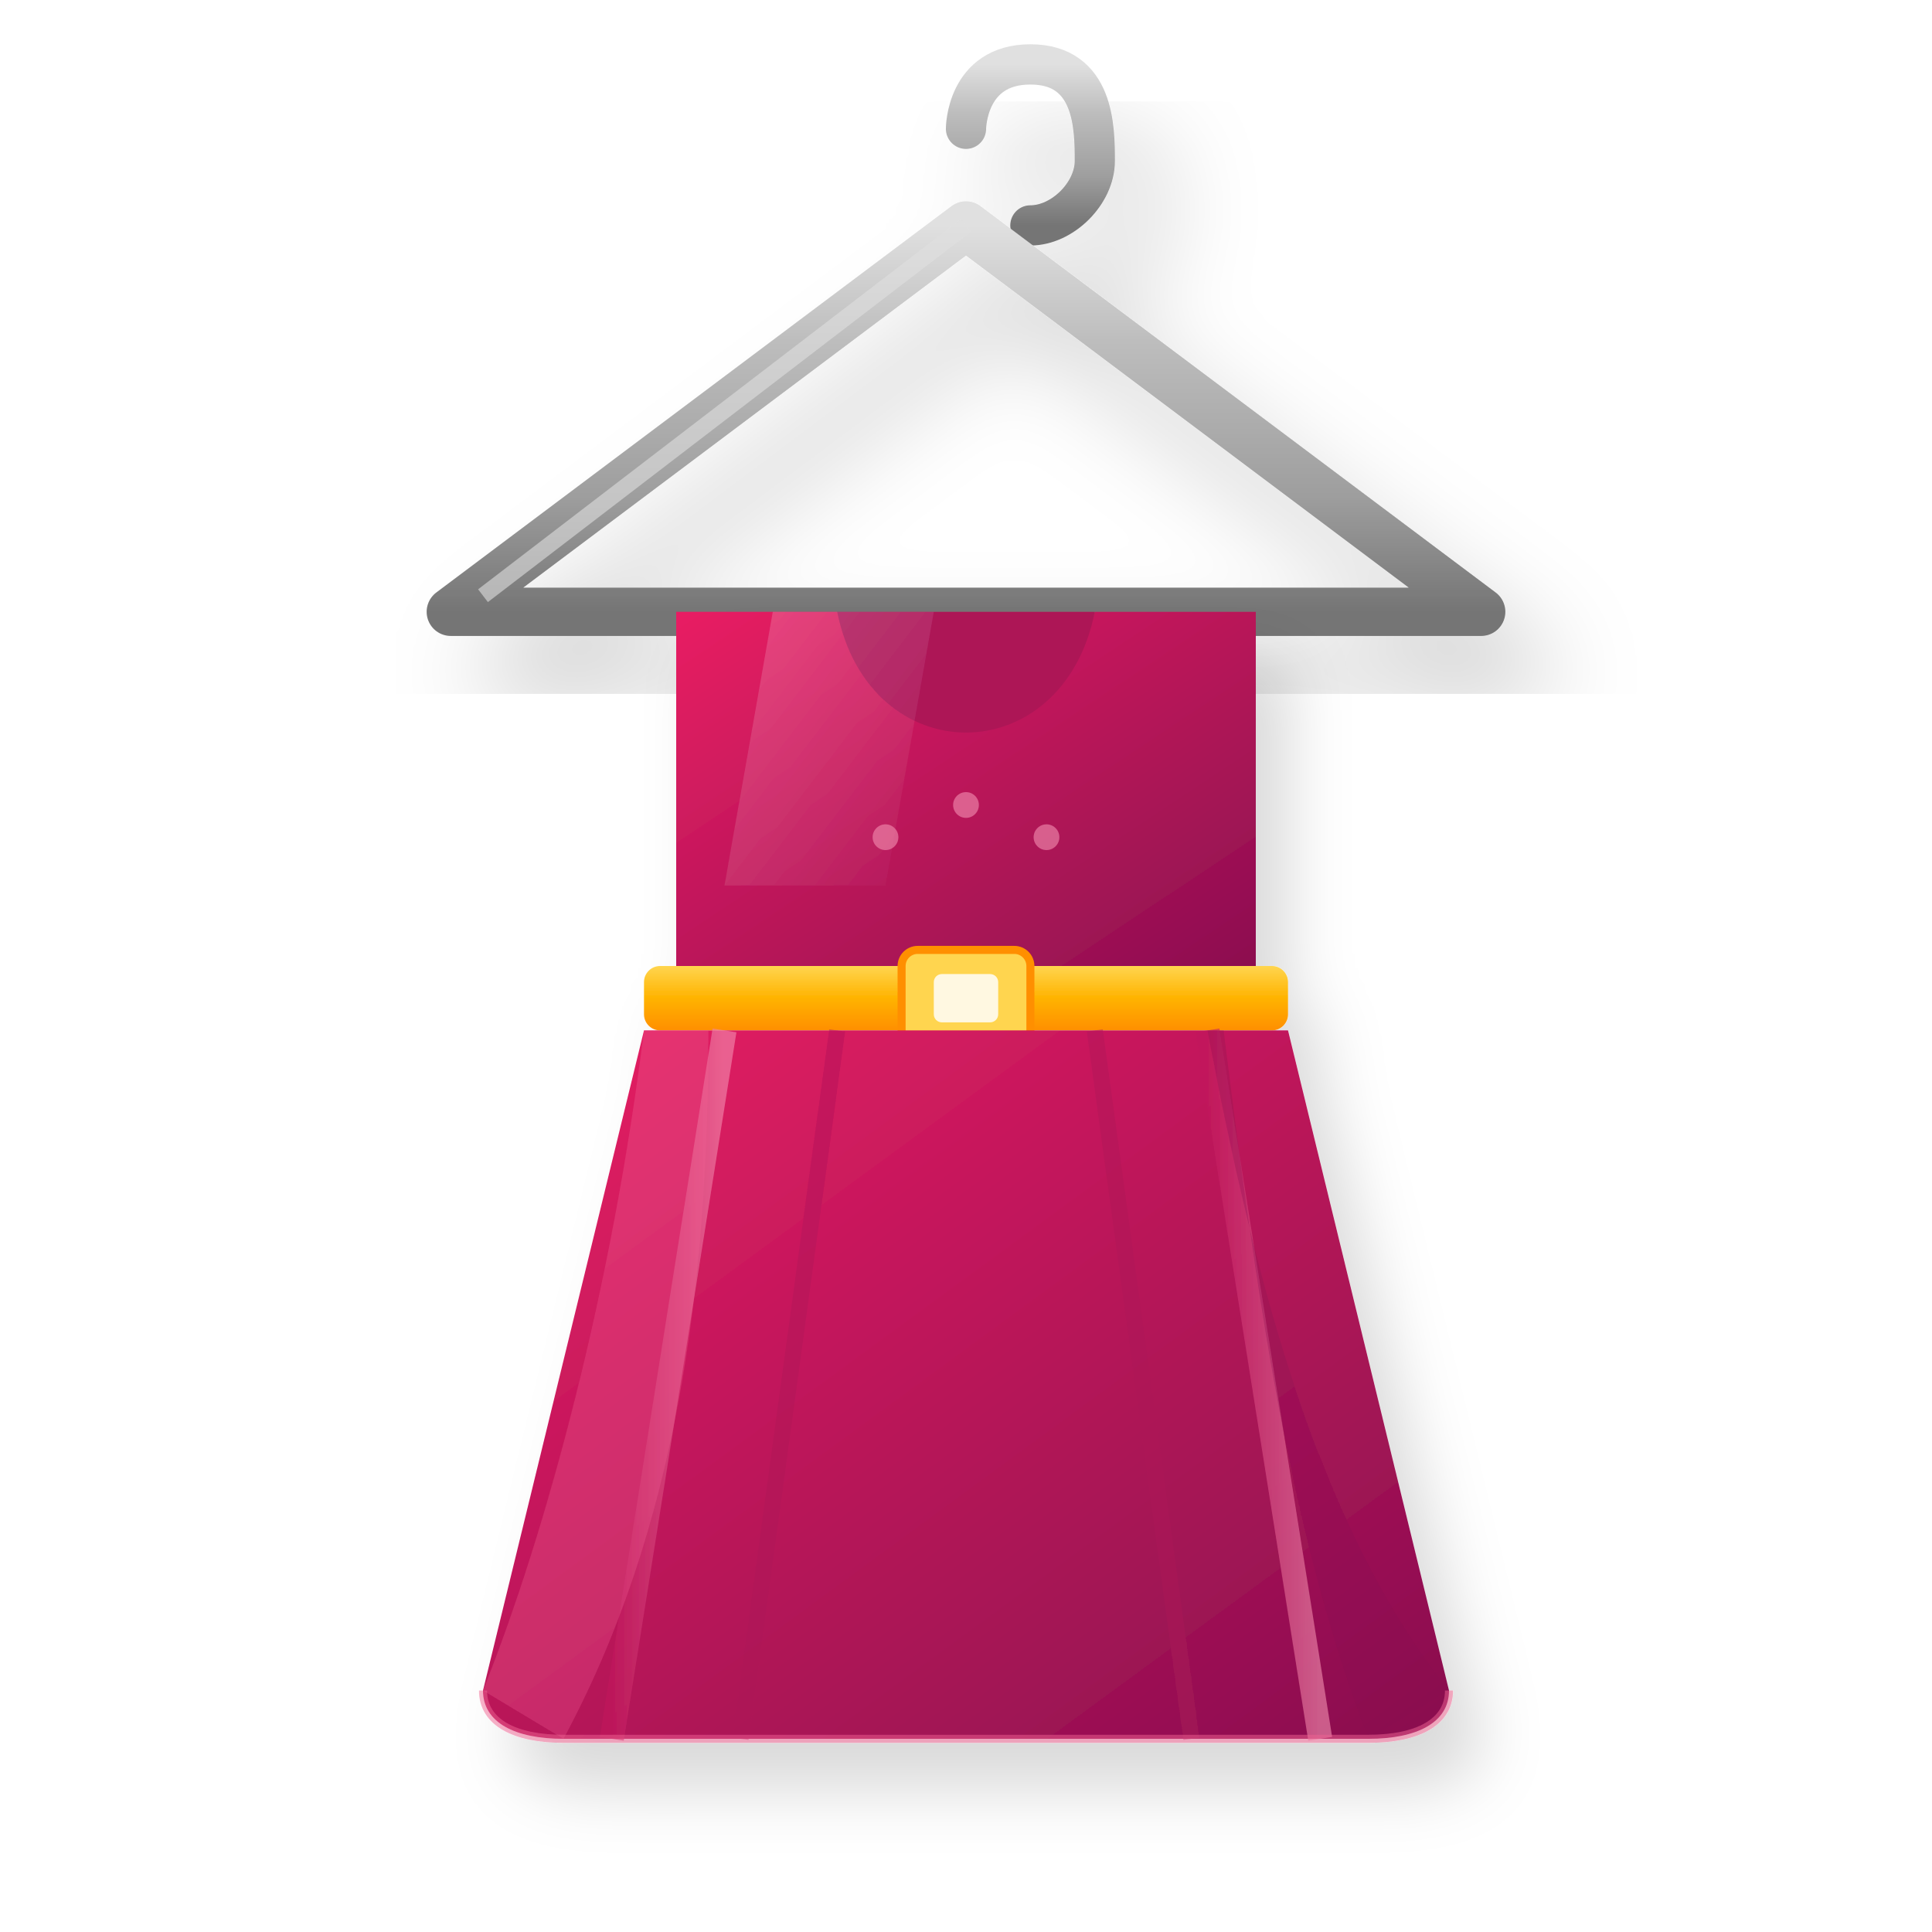
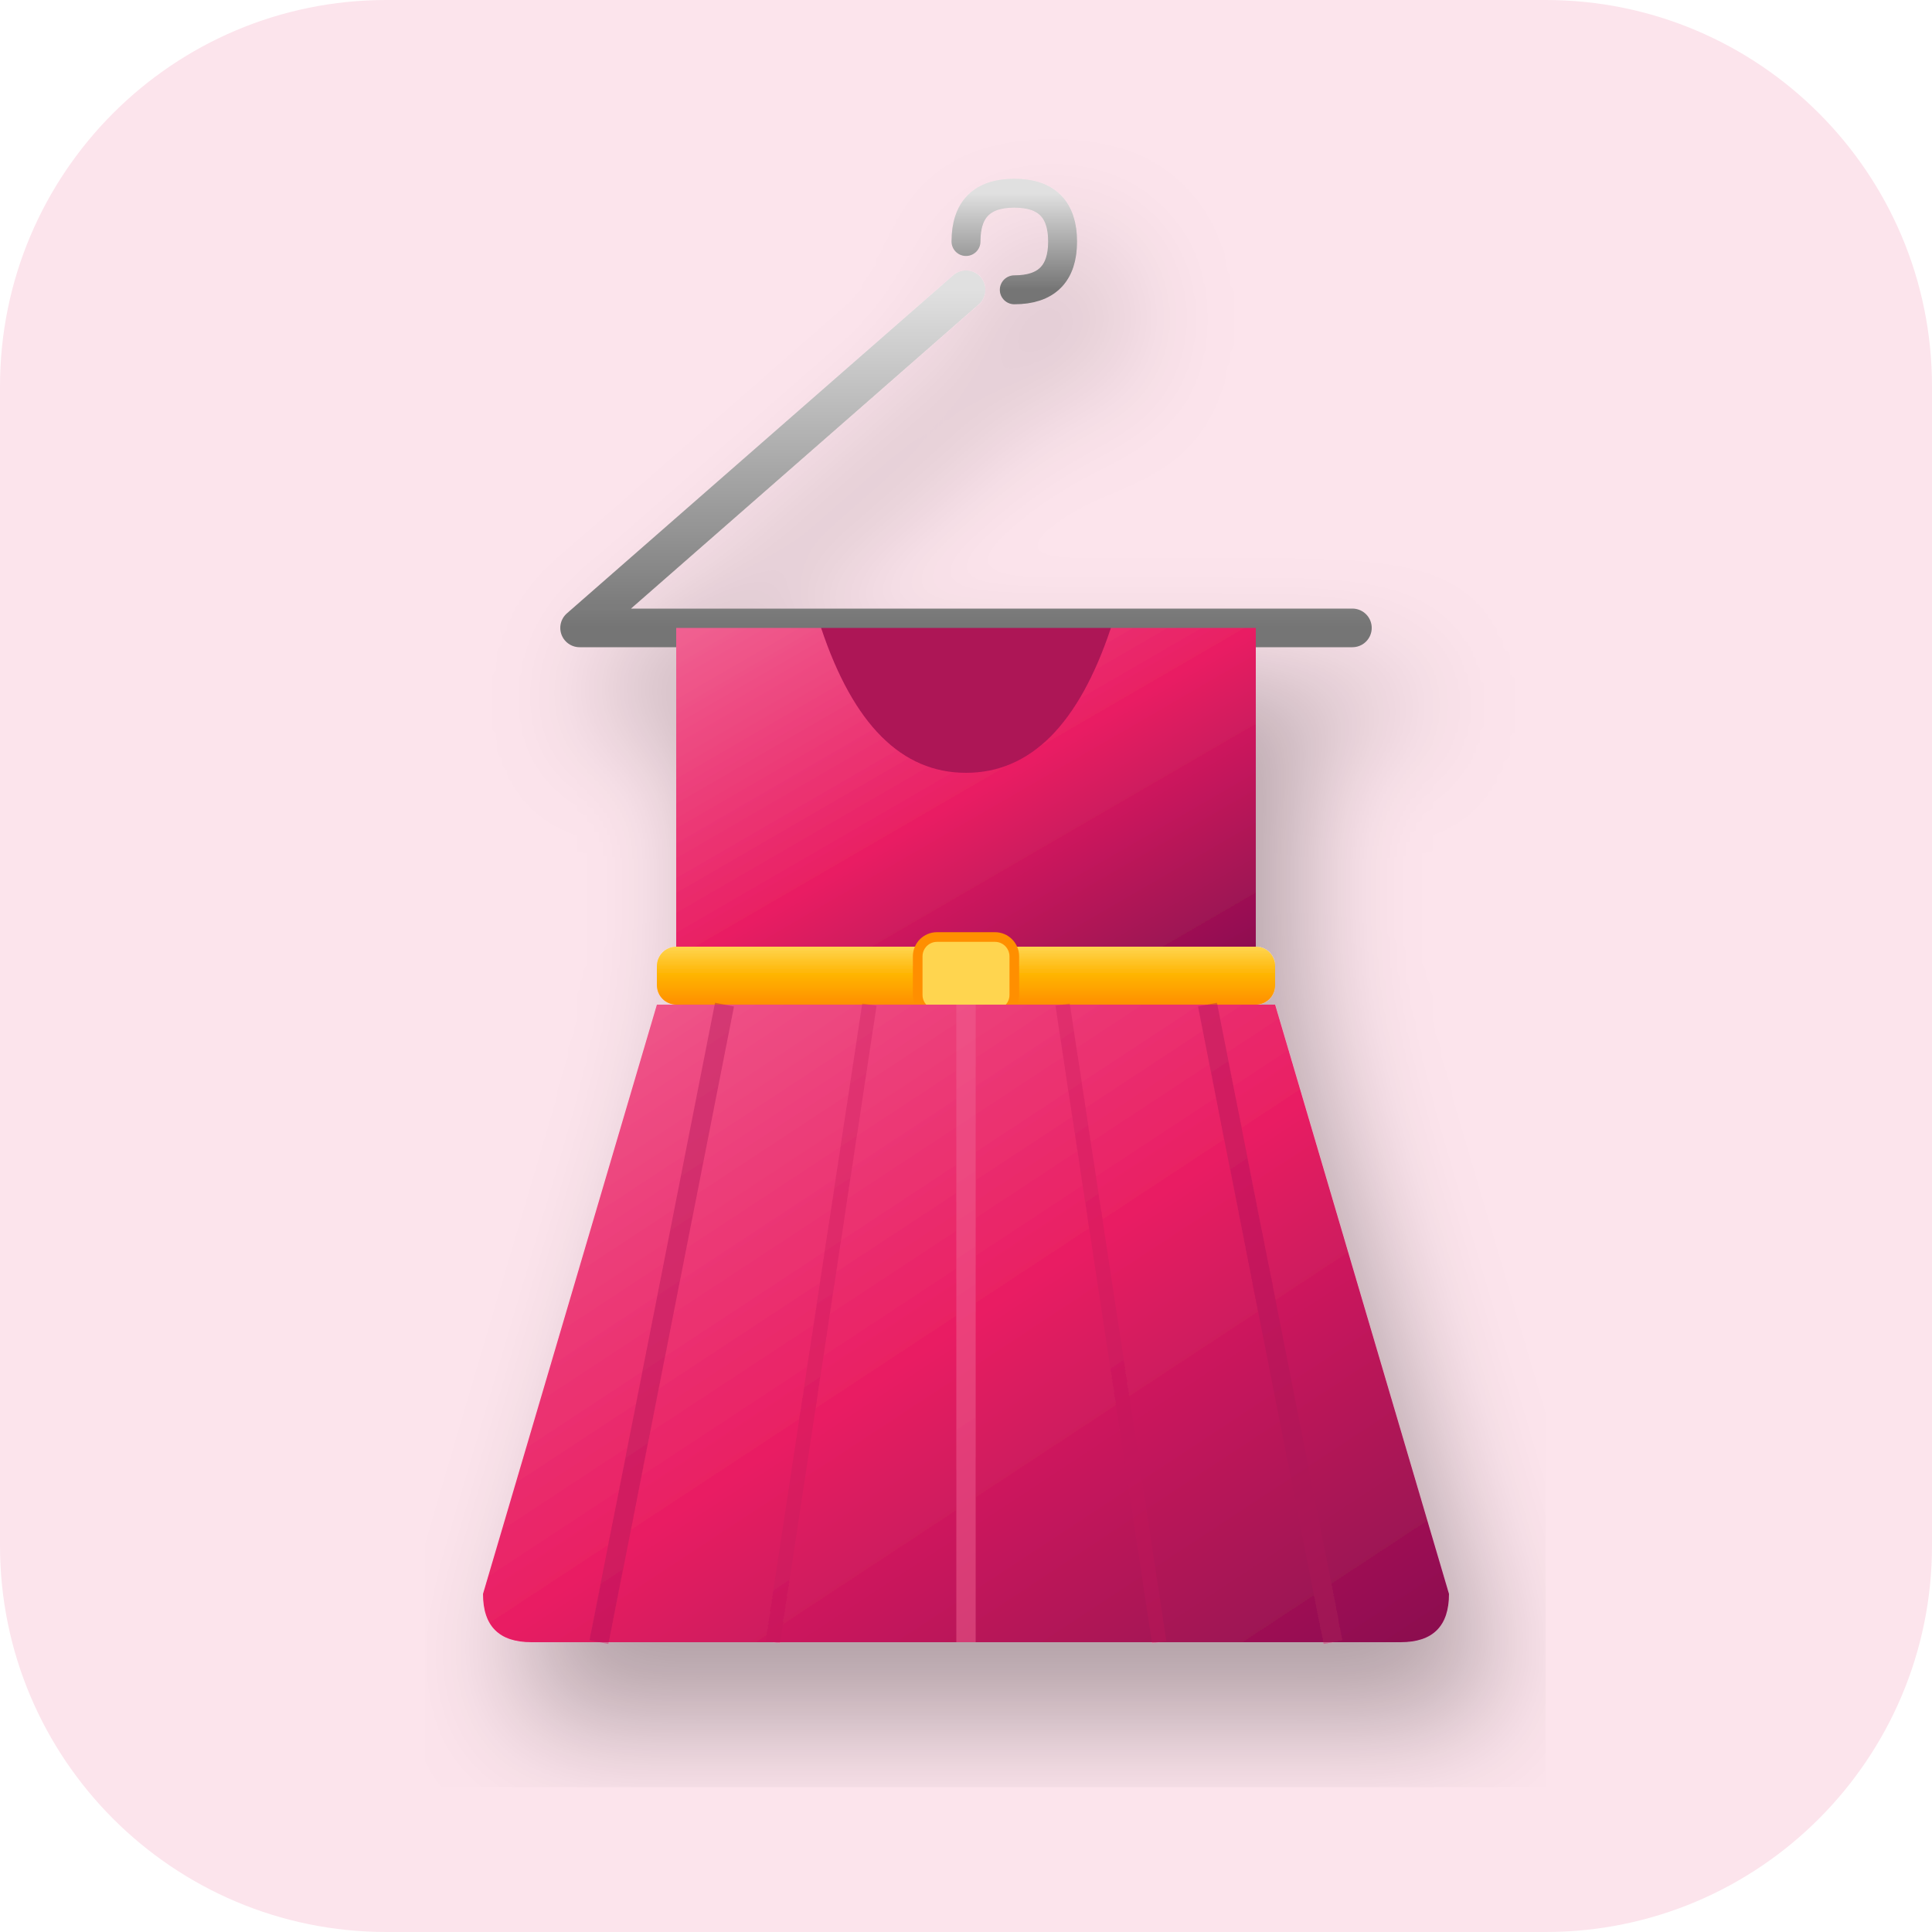
- <svg xmlns="http://www.w3.org/2000/svg" viewBox="0 0 120 120" width="120" height="120">
+ <svg xmlns="http://www.w3.org/2000/svg" viewBox="0 0 200 200" width="200" height="200">
  <defs>
-     <linearGradient id="hangerMetal" x1="0%" y1="0%" x2="0%" y2="100%">
-       <stop offset="0%" stop-color="#E0E0E0" />
-       <stop offset="30%" stop-color="#BDBDBD" />
-       <stop offset="70%" stop-color="#9E9E9E" />
-       <stop offset="100%" stop-color="#757575" />
-     </linearGradient>
-     <linearGradient id="dressFabric" x1="0%" y1="0%" x2="100%" y2="100%">
-       <stop offset="0%" stop-color="#E91E63" />
-       <stop offset="40%" stop-color="#C2185B" />
+     <linearGradient id="dressGrad" x1="0%" y1="0%" x2="100%" y2="100%">
+       <stop offset="0%" stop-color="#F06292" />
+       <stop offset="50%" stop-color="#E91E63" />
      <stop offset="100%" stop-color="#880E4F" />
    </linearGradient>
-     <linearGradient id="dressFold1" x1="0%" y1="0%" x2="100%" y2="0%">
-       <stop offset="0%" stop-color="#F06292" />
-       <stop offset="50%" stop-color="#E91E63" />
-       <stop offset="100%" stop-color="#AD1457" />
-     </linearGradient>
-     <linearGradient id="dressFold2" x1="100%" y1="0%" x2="0%" y2="0%">
-       <stop offset="0%" stop-color="#F48FB1" />
-       <stop offset="100%" stop-color="#C2185B" />
-     </linearGradient>
-     <linearGradient id="dressShine" x1="0%" y1="0%" x2="100%" y2="100%">
-       <stop offset="0%" stop-color="#FFFFFF" stop-opacity="0.2" />
-       <stop offset="100%" stop-color="#FFFFFF" stop-opacity="0" />
-     </linearGradient>
-     <linearGradient id="belt" x1="0%" y1="0%" x2="0%" y2="100%">
+     <linearGradient id="beltGrad" x1="0%" y1="0%" x2="0%" y2="100%">
      <stop offset="0%" stop-color="#FFD54F" />
      <stop offset="50%" stop-color="#FFB300" />
      <stop offset="100%" stop-color="#FF8F00" />
    </linearGradient>
-     <filter id="fashionShadow" x="-10%" y="-5%" width="130%" height="120%">
-       <feDropShadow dx="3" dy="4" stdDeviation="3" flood-color="#000" flood-opacity="0.2" />
-     </filter>
-     <filter id="softShadow" x="-20%" y="-20%" width="140%" height="140%">
-       <feGaussianBlur in="SourceAlpha" stdDeviation="2" />
-       <feOffset dx="2" dy="3" />
-       <feComponentTransfer>
-         <feFuncA type="linear" slope="0.15" />
-       </feComponentTransfer>
-       <feMerge>
-         <feMergeNode />
-         <feMergeNode in="SourceGraphic" />
-       </feMerge>
+     <linearGradient id="hangerGrad" x1="0%" y1="0%" x2="0%" y2="100%">
+       <stop offset="0%" stop-color="#E0E0E0" />
+       <stop offset="100%" stop-color="#757575" />
+     </linearGradient>
+     <filter id="fashionShadow">
+       <feDropShadow dx="4" dy="8" stdDeviation="6" flood-color="#000" flood-opacity="0.3" />
    </filter>
  </defs>
+   <rect width="200" height="200" rx="40" fill="#FCE4EC" />
  <g filter="url(#fashionShadow)">
-     <path d="M60,8 C60,8 60,4 64,4 C68,4 68,8 68,10 C68,12 66,14 64,14" fill="none" stroke="url(#hangerMetal)" stroke-width="2.5" stroke-linecap="round" />
-     <path d="M60,14 L28,38 L92,38 Z" fill="none" stroke="url(#hangerMetal)" stroke-width="3" stroke-linejoin="round" stroke-linecap="round" />
-     <path d="M60,14 L30,37" fill="none" stroke="#E0E0E0" stroke-width="1" opacity="0.6" />
-   </g>
-   <g filter="url(#softShadow)">
-     <path d="M42,38 L42,62 L78,62 L78,38 L68,38 C66,45 54,45 52,38Z" fill="url(#dressFabric)" />
-     <path d="M52,38 C54,48 66,48 68,38" fill="#AD1457" />
-     <path d="M48,38 L45,55 L55,55 L58,38Z" fill="url(#dressShine)" />
-     <rect x="40" y="60" width="40" height="4" rx="1" fill="url(#belt)" />
-     <rect x="56" y="59" width="8" height="6" rx="1" fill="#FFD54F" stroke="#FF8F00" stroke-width="0.5" />
-     <rect x="58" y="60.5" width="4" height="3" rx="0.5" fill="#FFF8E1" />
-     <path d="M40,64 L30,105 C30,107 32,108 35,108 L85,108 C88,108 90,107 90,105 L80,64Z" fill="url(#dressFabric)" />
-     <path d="M45,64 L38,108" stroke="url(#dressFold2)" stroke-width="1.5" opacity="0.6" fill="none" />
-     <path d="M52,64 L46,108" stroke="#AD1457" stroke-width="1" opacity="0.4" fill="none" />
-     <path d="M60,64 L60,108" stroke="url(#dressFold1)" stroke-width="1" opacity="0.5" fill="none" />
-     <path d="M68,64 L74,108" stroke="#AD1457" stroke-width="1" opacity="0.4" fill="none" />
-     <path d="M75,64 L82,108" stroke="url(#dressFold2)" stroke-width="1.5" opacity="0.6" fill="none" />
-     <path d="M40,64 C38,80 34,95 30,105 L35,108 C42,95 44,80 44,64Z" fill="#F06292" opacity="0.3" />
-     <path d="M75,64 C78,80 82,95 90,105 L85,108 C80,95 78,80 76,64Z" fill="#880E4F" opacity="0.3" />
-     <path d="M30,105 C30,107 32,108 35,108 L85,108 C88,108 90,107 90,105" fill="none" stroke="#F06292" stroke-width="0.5" opacity="0.5" />
-     <circle cx="55" cy="52" r="0.8" fill="#F48FB1" opacity="0.6" />
-     <circle cx="60" cy="50" r="0.8" fill="#F48FB1" opacity="0.6" />
-     <circle cx="65" cy="52" r="0.8" fill="#F48FB1" opacity="0.6" />
+     <animateTransform attributeName="transform" type="rotate" values="0 100 50; -2 100 50; 0 100 50; 2 100 50; 0 100 50" dur="4s" repeatCount="indefinite" />
+     <path d="M100,25 Q100,20 105,20 Q110,20 110,25 Q110,30 105,30" fill="none" stroke="url(#hangerGrad)" stroke-width="3" stroke-linecap="round" />
+     <path d="M100,30 L60,65 L140,65" fill="none" stroke="url(#hangerGrad)" stroke-width="4" stroke-linejoin="round" stroke-linecap="round" />
+     <path d="M70,65 L70,100 L130,100 L130,65 L115,65 Q110,75 100,75 Q90,75 85,65Z" fill="url(#dressGrad)" />
+     <path d="M85,65 Q90,80 100,80 Q110,80 115,65" fill="#AD1457" />
+     <rect x="68" y="98" width="64" height="6" rx="2" fill="url(#beltGrad)" />
+     <rect x="95" y="97" width="10" height="8" rx="2" fill="#FFD54F" stroke="#FF8F00" stroke-width="1" />
+     <path d="M68,104 L50,165 Q50,170 55,170 L145,170 Q150,170 150,165 L132,104Z" fill="url(#dressGrad)" />
+     <path d="M75,104 L62,170" stroke="#AD1457" stroke-width="2" opacity="0.4" />
+     <path d="M90,104 L80,170" stroke="#C2185B" stroke-width="1.5" opacity="0.3" />
+     <path d="M100,104 L100,170" stroke="#F06292" stroke-width="2" opacity="0.5" />
+     <path d="M110,104 L120,170" stroke="#C2185B" stroke-width="1.5" opacity="0.3" />
+     <path d="M125,104 L138,170" stroke="#AD1457" stroke-width="2" opacity="0.4" />
  </g>
</svg>
